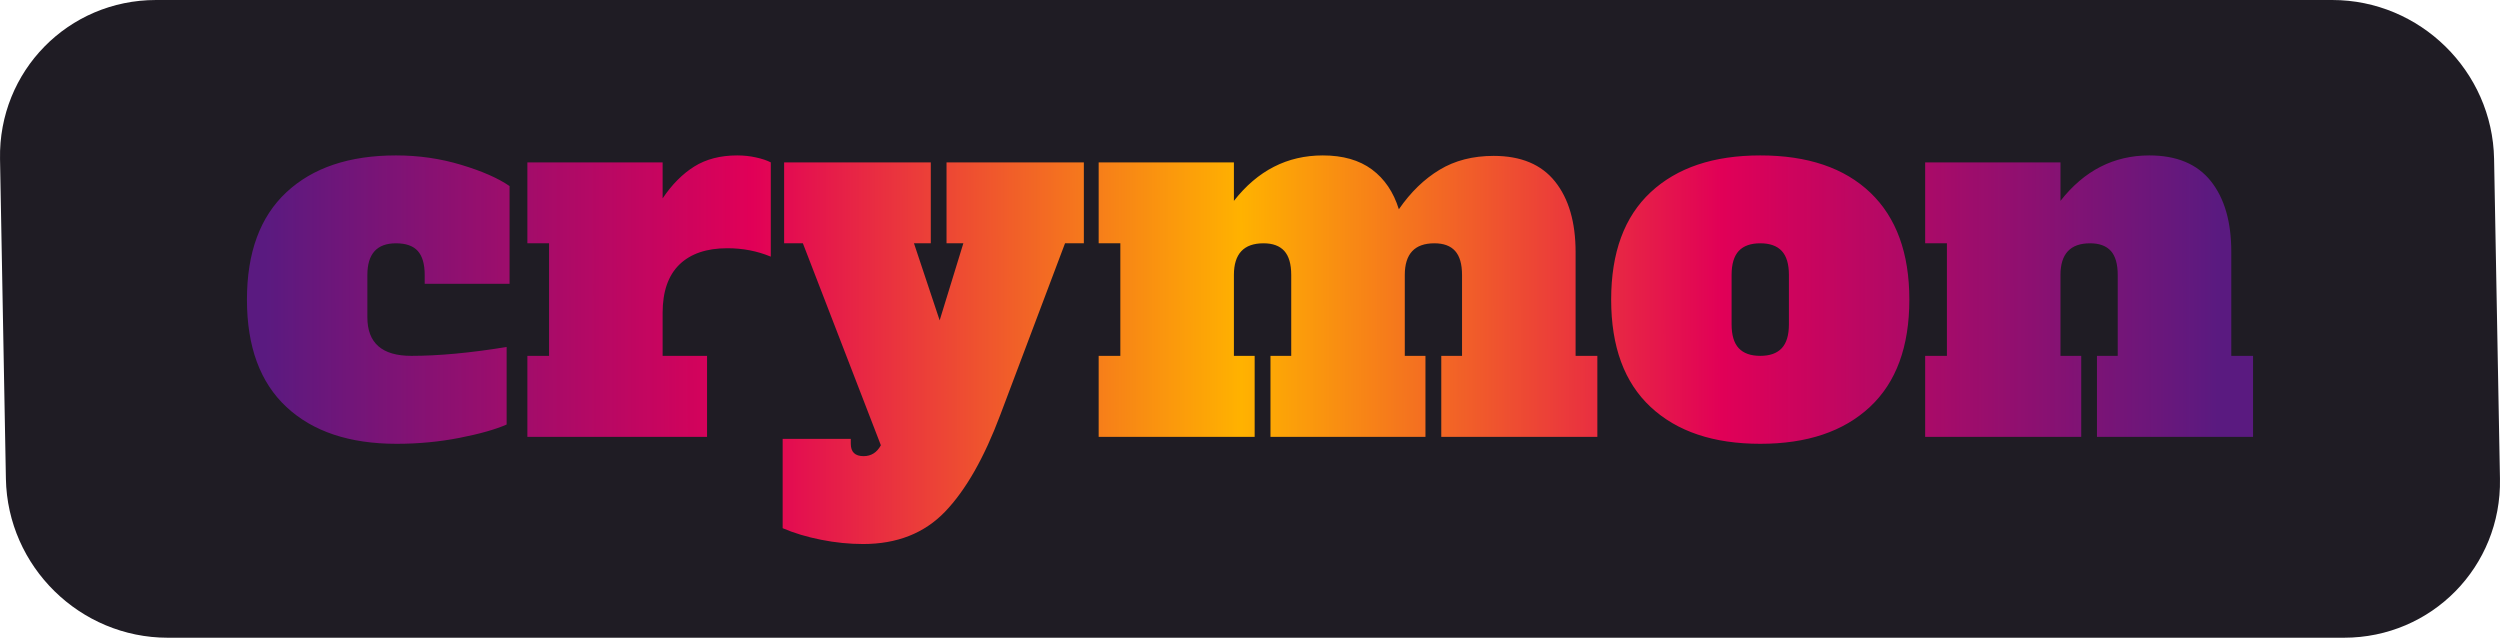
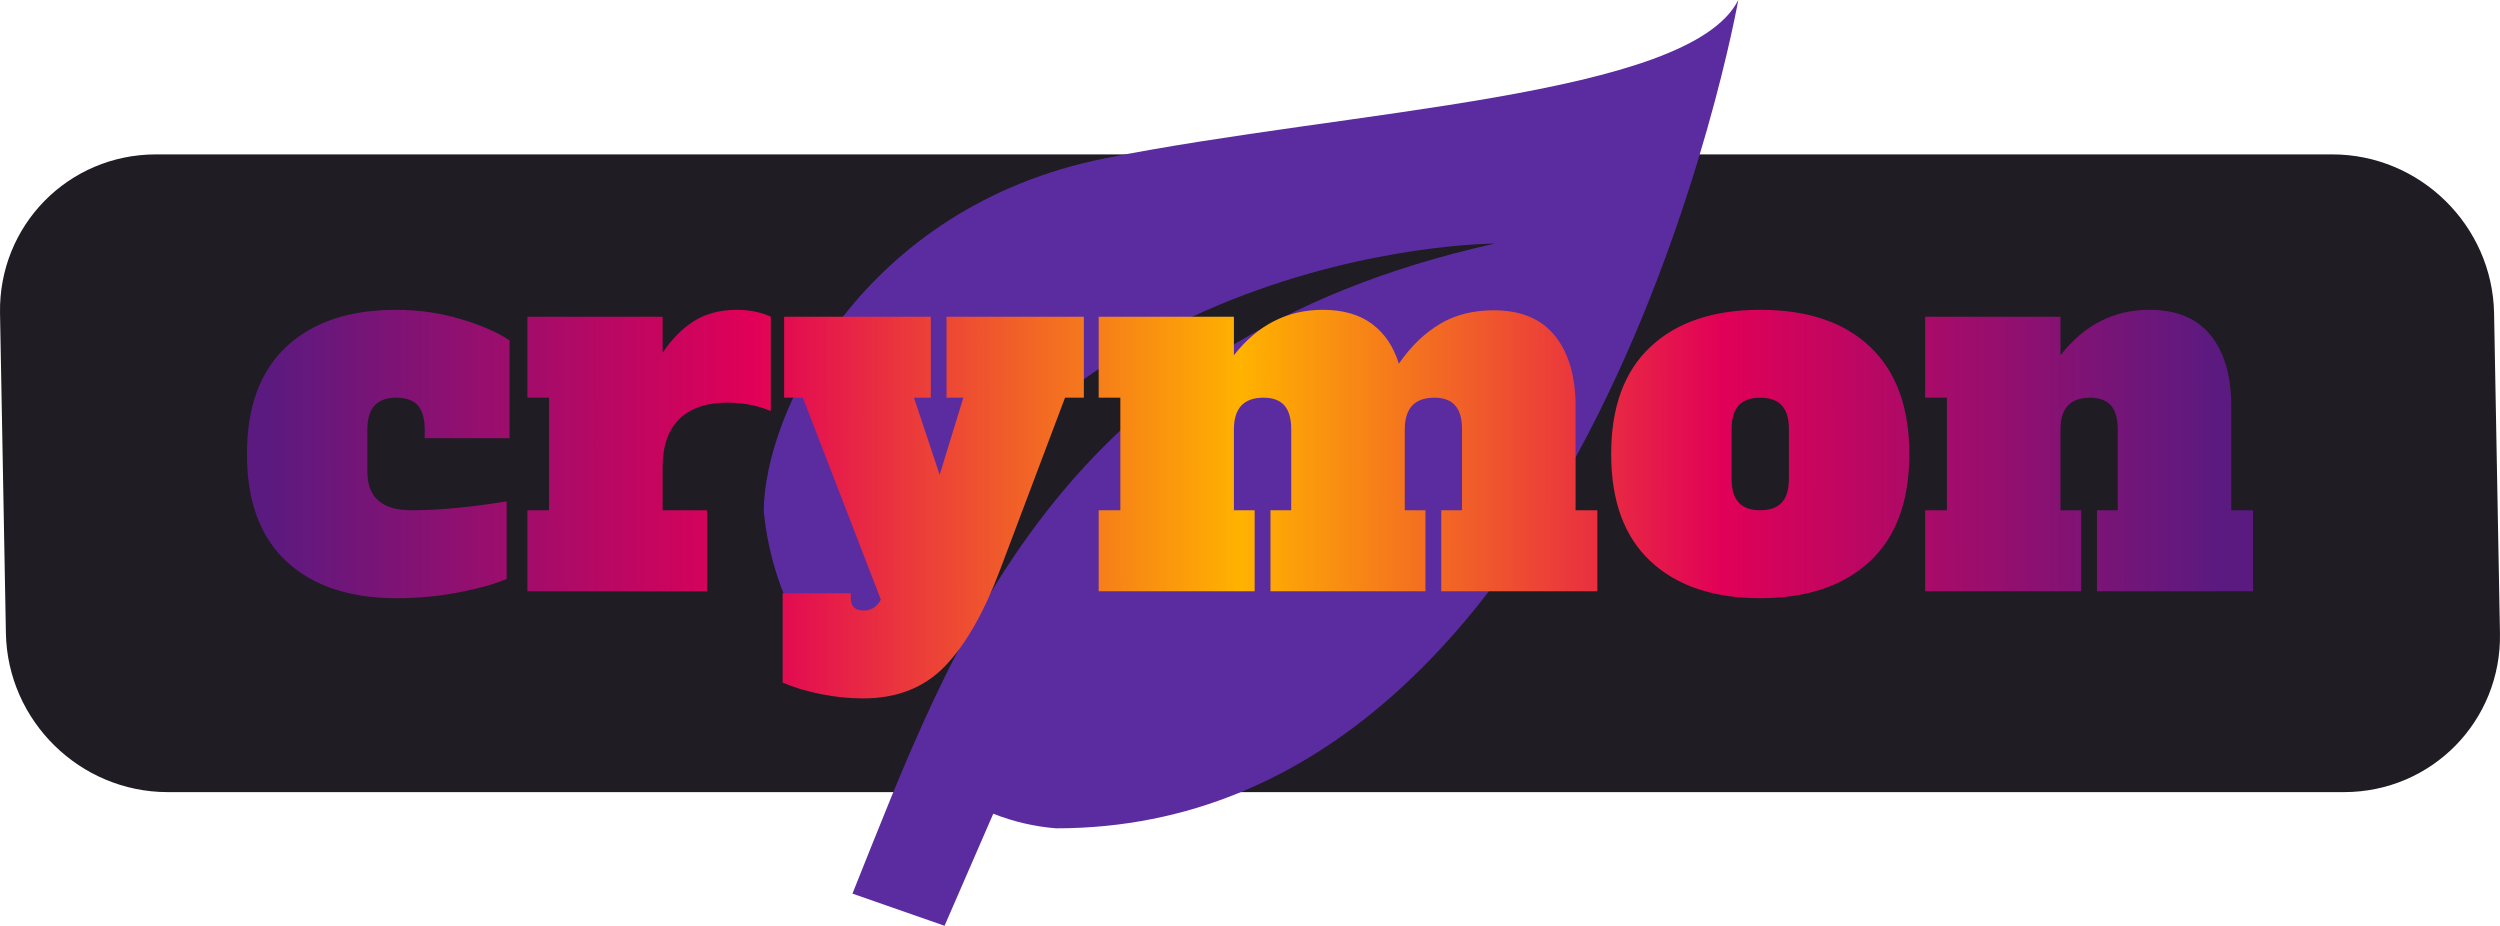
- <svg xmlns="http://www.w3.org/2000/svg" xmlns:xlink="http://www.w3.org/1999/xlink" width="324.05" height="82.662" preserveAspectRatio="xMidYMid" version="1.1" viewBox="61.959 5.6 324.05 82.662">
+ <svg xmlns="http://www.w3.org/2000/svg" xmlns:xlink="http://www.w3.org/1999/xlink" width="324.05" height="120" preserveAspectRatio="xMidYMid" version="1.1" viewBox="61.959 5.6 324.05 120">
  <defs>
    <linearGradient id="linearGradient2">
      <stop stop-color="#ffb200" offset="0" />
      <stop stop-color="#e10057" offset=".52" />
      <stop stop-color="#5a1a80" offset="1" />
    </linearGradient>
    <filter id="editing-jagged-46" x="0" y="0" width="1" height="1">
      <feTurbulence baseFrequency="0" result="turb" seed="1" />
      <feDisplacementMap in="SourceGraphic" in2="turb" />
    </filter>
    <linearGradient id="linearGradient4-4" x1="3.236" x2="256.31" y1="-17.608" y2="-17.781" gradientTransform="translate(.95179 1.8109)" gradientUnits="userSpaceOnUse">
      <stop stop-color="#5a1a80" offset="0" />
      <stop stop-color="#e10057" offset=".25" />
      <stop stop-color="#ffb200" offset=".5" />
      <stop stop-color="#e10057" offset=".746" />
      <stop stop-color="#5a1a80" offset="1" />
    </linearGradient>
-     <linearGradient id="linearGradient5" x1="119.98" x2="380.01" y1="88.89" y2="88.89" gradientUnits="userSpaceOnUse" xlink:href="#linearGradient2" />
+     <linearGradient id="linearGradient9" x1="119.98" x2="380.01" y1="88.89" y2="88.89" gradientUnits="userSpaceOnUse" xlink:href="#linearGradient2" />
  </defs>
  <style>text {
  font-size: 64px;
  font-family: Arial Black;
  dominant-baseline: central;
  text-anchor: middle;
}</style>
-   <g transform="translate(92.116 60.415)" fill="url(#linearGradient5)" filter="url(#editing-jagged-46)">
-     <g fill="url(#linearGradient5)">
-       <rect transform="matrix(1 0 .018366 .99983 0 0)" x="-29.525" y="-54.824" width="323.28" height="82.676" ry="20.598" fill="#1f1c24" />
-       <path d="m21.242 2.711q-9.15 0-14.27-4.77t-5.12-13.92 5.12-13.92 14.2-4.77q4.42 0 8.45 1.22 4.03 1.21 6.27 2.75v12.67h-11v-1.15q0-2.11-0.9-3.11-0.9-0.99-2.82-0.99-3.71 0-3.71 4.1v5.5q0 4.99 5.7 4.99 5.31 0 12.35-1.15v10.05q-2.18 0.96-6.11 1.73-3.94 0.77-8.16 0.77zm44.16-37.38q1.28 0 2.43 0.26 1.15 0.25 1.92 0.64v12.22q-2.62-1.09-5.63-1.09-4.03 0-6.21 2.11-2.18 2.12-2.18 6.28v5.56h5.76v10.5h-23.29v-10.5h2.81v-14.59h-2.81v-10.49h17.53v4.67q1.8-2.69 4.1-4.13t5.57-1.44zm27.13 0.9h17.8v10.49h-2.44l-8.38 22.21q-3.14 8.38-7.17 12.58-4.03 4.19-10.62 4.19-2.69 0-5.44-0.55-2.75-0.54-4.99-1.5v-11.58h8.83v0.64q0 1.6 1.66 1.6 1.47 0 2.24-1.41l-10.11-26.18h-2.43v-10.49h19.01v10.49h-2.18l3.33 9.99 3.07-9.99h-2.18zm81.54 25.08h2.82v10.5h-20.23v-10.5h2.69v-10.49q0-2.11-0.9-3.11-0.89-0.99-2.68-0.99-3.84 0-3.84 4.1v10.49h2.68v10.5h-20.09v-10.5h2.69v-10.49q0-2.11-0.9-3.11-0.9-0.99-2.69-0.99-3.84 0-3.84 4.1v10.49h2.69v10.5h-20.22v-10.5h2.81v-14.59h-2.81v-10.49h17.53v4.99q4.61-5.89 11.52-5.89 3.91 0 6.37 1.82 2.46 1.83 3.49 5.16 2.3-3.33 5.28-5.12 2.97-1.8 7.01-1.8 5.31 0 7.96 3.33 2.66 3.33 2.66 9.15zm23.94 11.4q-9.09 0-14.21-4.77t-5.12-13.92 5.12-13.92 14.21-4.77q9.21 0 14.27 4.83 5.05 4.83 5.05 13.86 0 9.15-5.12 13.92t-14.2 4.77zm0-11.4q1.85 0 2.78-0.99t0.93-3.1v-6.4q0-2.11-0.93-3.11-0.93-0.99-2.78-0.99-1.86 0-2.79 0.99-0.93 1-0.93 3.11v6.4q0 2.11 0.93 3.1t2.79 0.99zm61.05 0h2.82v10.5h-20.23v-10.5h2.69v-10.49q0-2.11-0.89-3.11-0.9-0.99-2.69-0.99-3.84 0-3.84 4.1v10.49h2.69v10.5h-20.23v-10.5h2.82v-14.59h-2.82v-10.49h17.54v4.99q4.61-5.89 11.52-5.89 5.31 0 7.97 3.33 2.65 3.33 2.65 9.15z" fill="url(#linearGradient4-4)" />
+   <g transform="translate(92.116 80.427)" fill="url(#linearGradient9)" filter="url(#editing-jagged-46)">
+     <g fill="url(#linearGradient9)">
+       <g fill="url(#linearGradient9)">
+         <rect transform="matrix(1 0 .018366 .99983 0 0)" x="-29.525" y="-54.824" width="323.28" height="82.676" ry="20.598" fill="#1f1c24" />
+         <path d="m163.58-43.249c-56.842 12.632-70.105 51.6-83.242 84.253l11.937 4.168 6.316-14.526a28.358 28.358 0 0 0 8.147 1.895c69.474 3e-6 88.421-107.37 88.421-107.37-6.316 12.632-50.526 14.211-82.105 20.526-31.579 6.316-44.211 33.158-44.211 45.789a39.284 39.284 0 0 0 11.053 23.684c20.526-58.421 83.684-58.421 83.684-58.421z" fill="#5a2ca0" stroke-width="6.316" />
+         <path d="m21.242 2.711q-9.15 0-14.27-4.77t-5.12-13.92 5.12-13.92 14.2-4.77q4.42 0 8.45 1.22 4.03 1.21 6.27 2.75v12.67h-11v-1.15q0-2.11-0.9-3.11-0.9-0.99-2.82-0.99-3.71 0-3.71 4.1v5.5q0 4.99 5.7 4.99 5.31 0 12.35-1.15v10.05q-2.18 0.96-6.11 1.73-3.94 0.77-8.16 0.77zm44.16-37.38q1.28 0 2.43 0.26 1.15 0.25 1.92 0.64v12.22q-2.62-1.09-5.63-1.09-4.03 0-6.21 2.11-2.18 2.12-2.18 6.28v5.56h5.76v10.5h-23.29v-10.5h2.81v-14.59h-2.81v-10.49h17.53v4.67q1.8-2.69 4.1-4.13t5.57-1.44zm27.13 0.9h17.8v10.49h-2.44l-8.38 22.21q-3.14 8.38-7.17 12.58-4.03 4.19-10.62 4.19-2.69 0-5.44-0.55-2.75-0.54-4.99-1.5v-11.58h8.83v0.64q0 1.6 1.66 1.6 1.47 0 2.24-1.41l-10.11-26.18h-2.43v-10.49h19.01v10.49h-2.18l3.33 9.99 3.07-9.99h-2.18zm81.54 25.08h2.82v10.5h-20.23v-10.5h2.69v-10.49q0-2.11-0.9-3.11-0.89-0.99-2.68-0.99-3.84 0-3.84 4.1v10.49h2.68v10.5h-20.09v-10.5h2.69v-10.49q0-2.11-0.9-3.11-0.9-0.99-2.69-0.99-3.84 0-3.84 4.1v10.49h2.69v10.5h-20.22v-10.5h2.81v-14.59h-2.81v-10.49h17.53v4.99q4.61-5.89 11.52-5.89 3.91 0 6.37 1.82 2.46 1.83 3.49 5.16 2.3-3.33 5.28-5.12 2.97-1.8 7.01-1.8 5.31 0 7.96 3.33 2.66 3.33 2.66 9.15zm23.94 11.4q-9.09 0-14.21-4.77t-5.12-13.92 5.12-13.92 14.21-4.77q9.21 0 14.27 4.83 5.05 4.83 5.05 13.86 0 9.15-5.12 13.92t-14.2 4.77zm0-11.4q1.85 0 2.78-0.99t0.93-3.1v-6.4q0-2.11-0.93-3.11-0.93-0.99-2.78-0.99-1.86 0-2.79 0.99-0.93 1-0.93 3.11v6.4q0 2.11 0.93 3.1t2.79 0.99zm61.05 0h2.82v10.5h-20.23v-10.5h2.69v-10.49q0-2.11-0.89-3.11-0.9-0.99-2.69-0.99-3.84 0-3.84 4.1v10.49h2.69v10.5h-20.23v-10.5h2.82v-14.59h-2.82v-10.49h17.54v4.99q4.61-5.89 11.52-5.89 5.31 0 7.97 3.33 2.65 3.33 2.65 9.15z" fill="url(#linearGradient4-4)" />
+       </g>
    </g>
  </g>
</svg>
